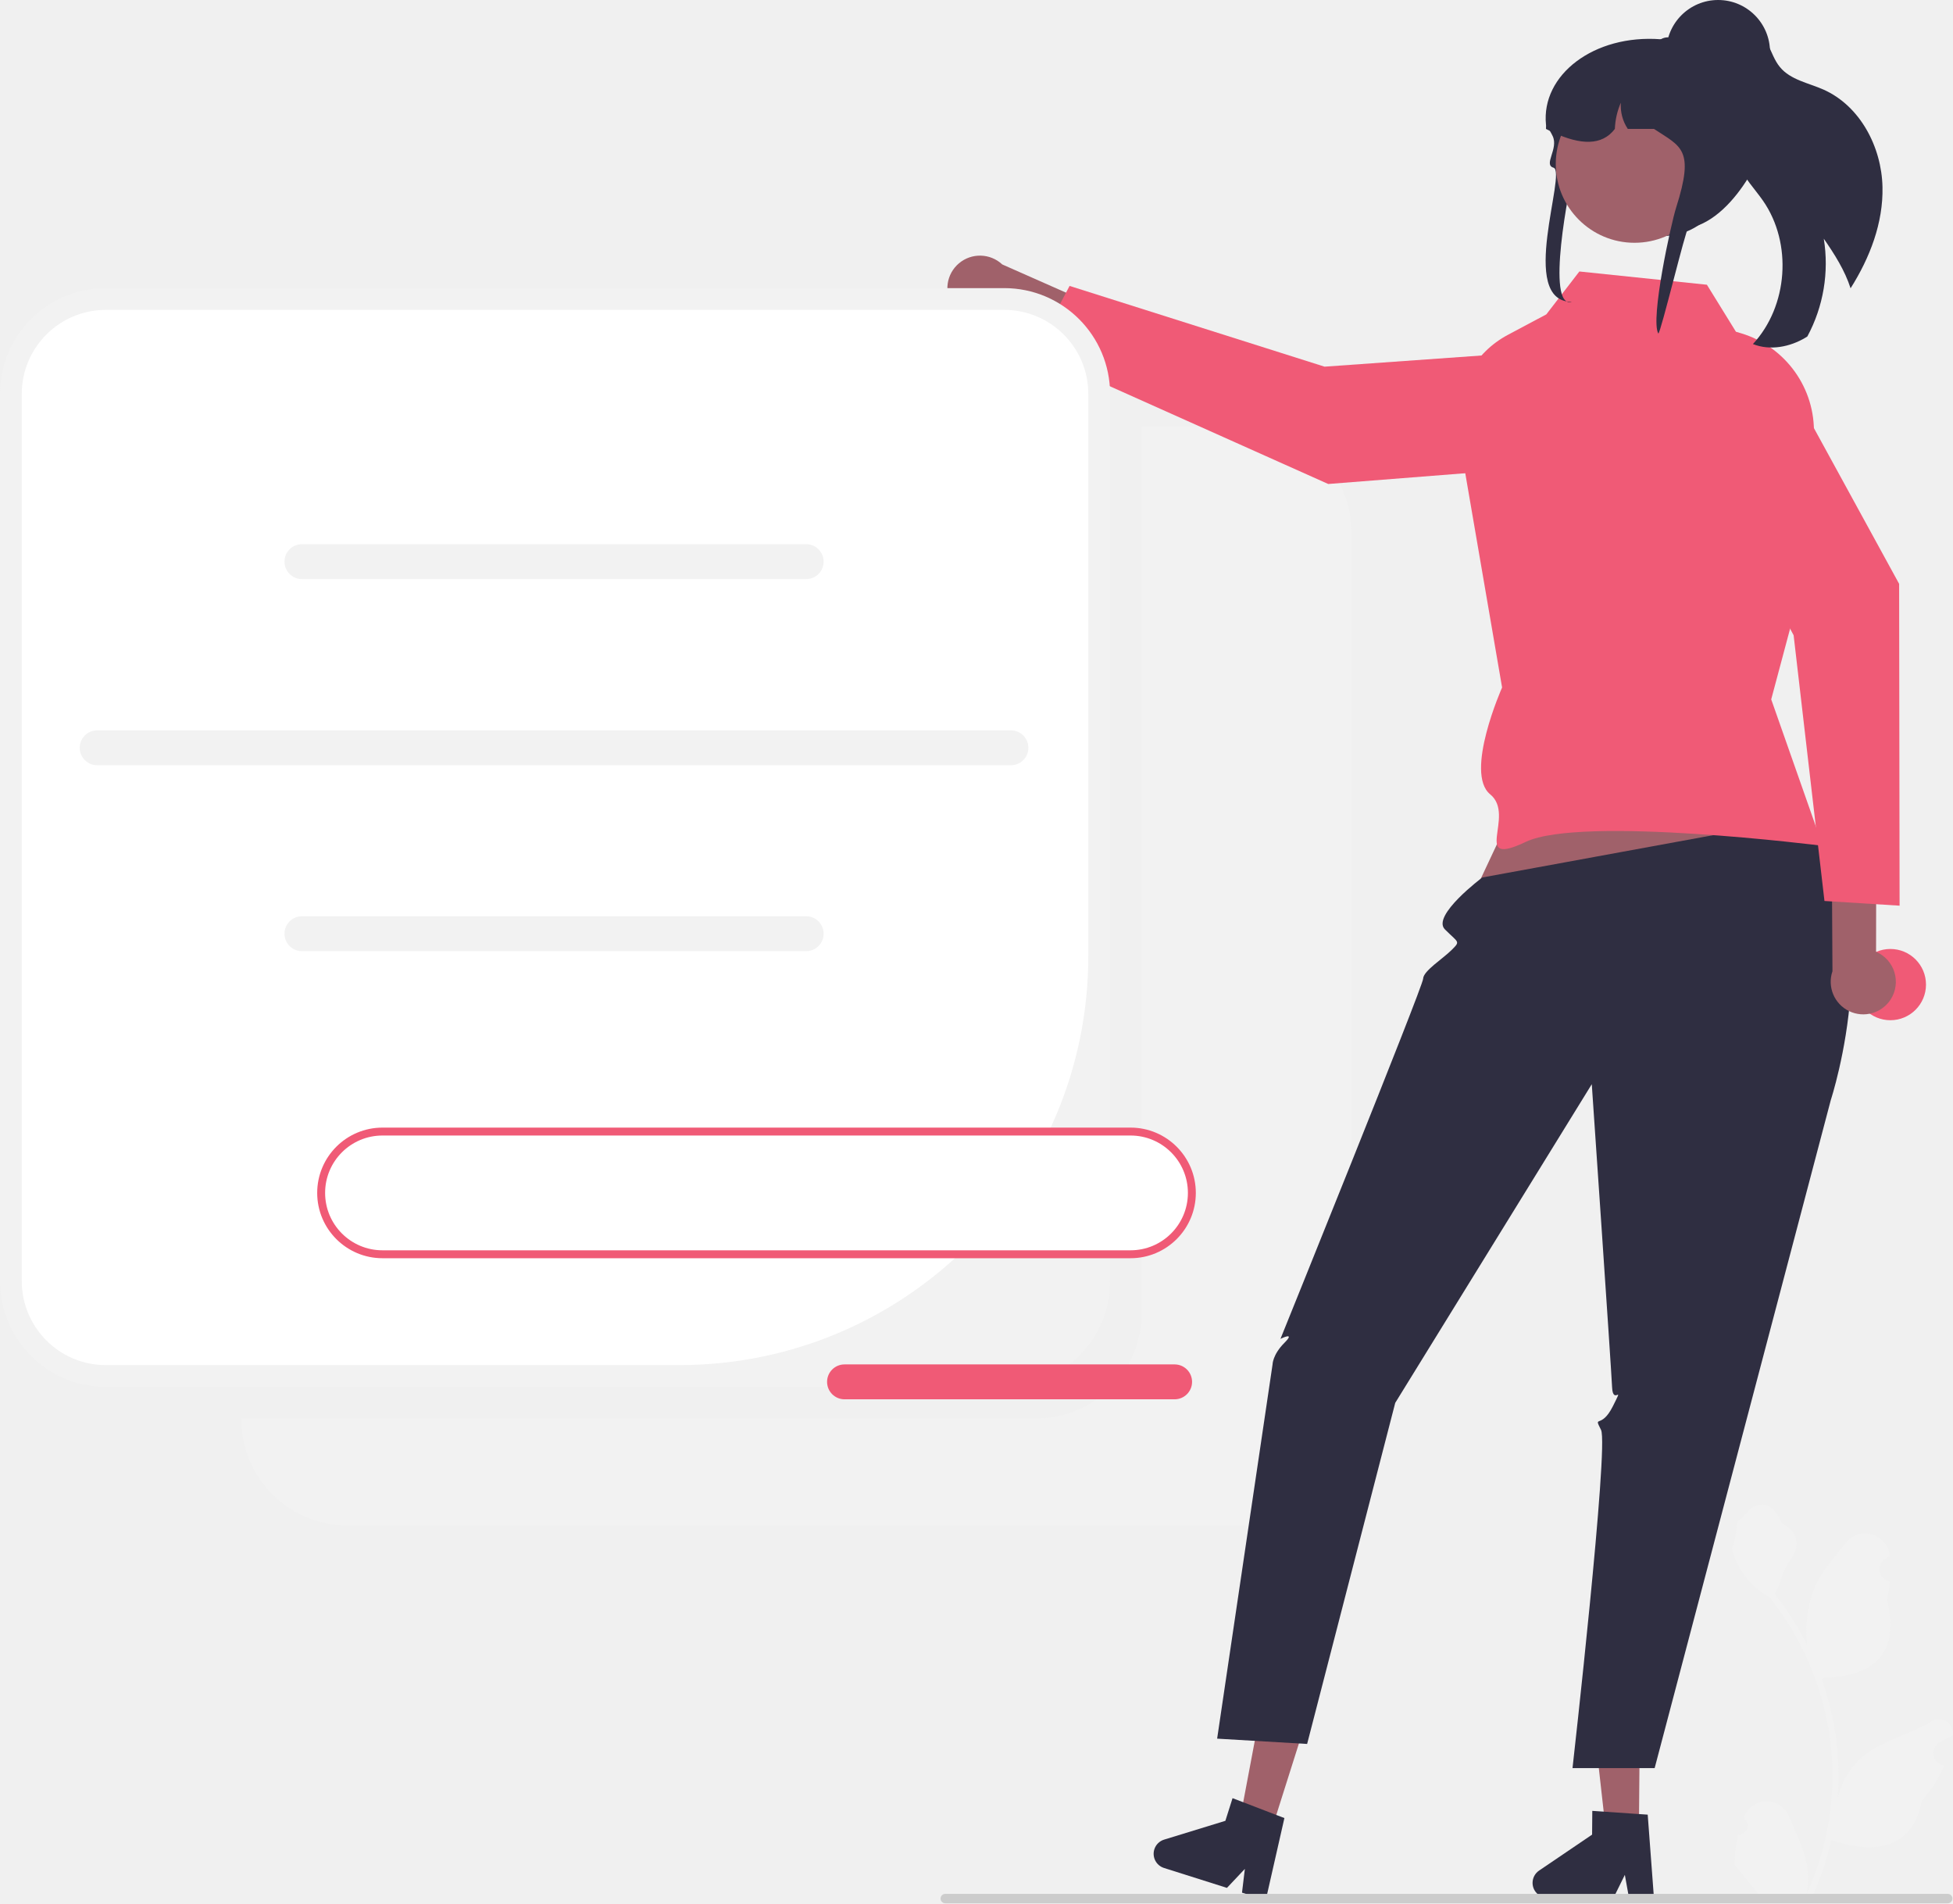
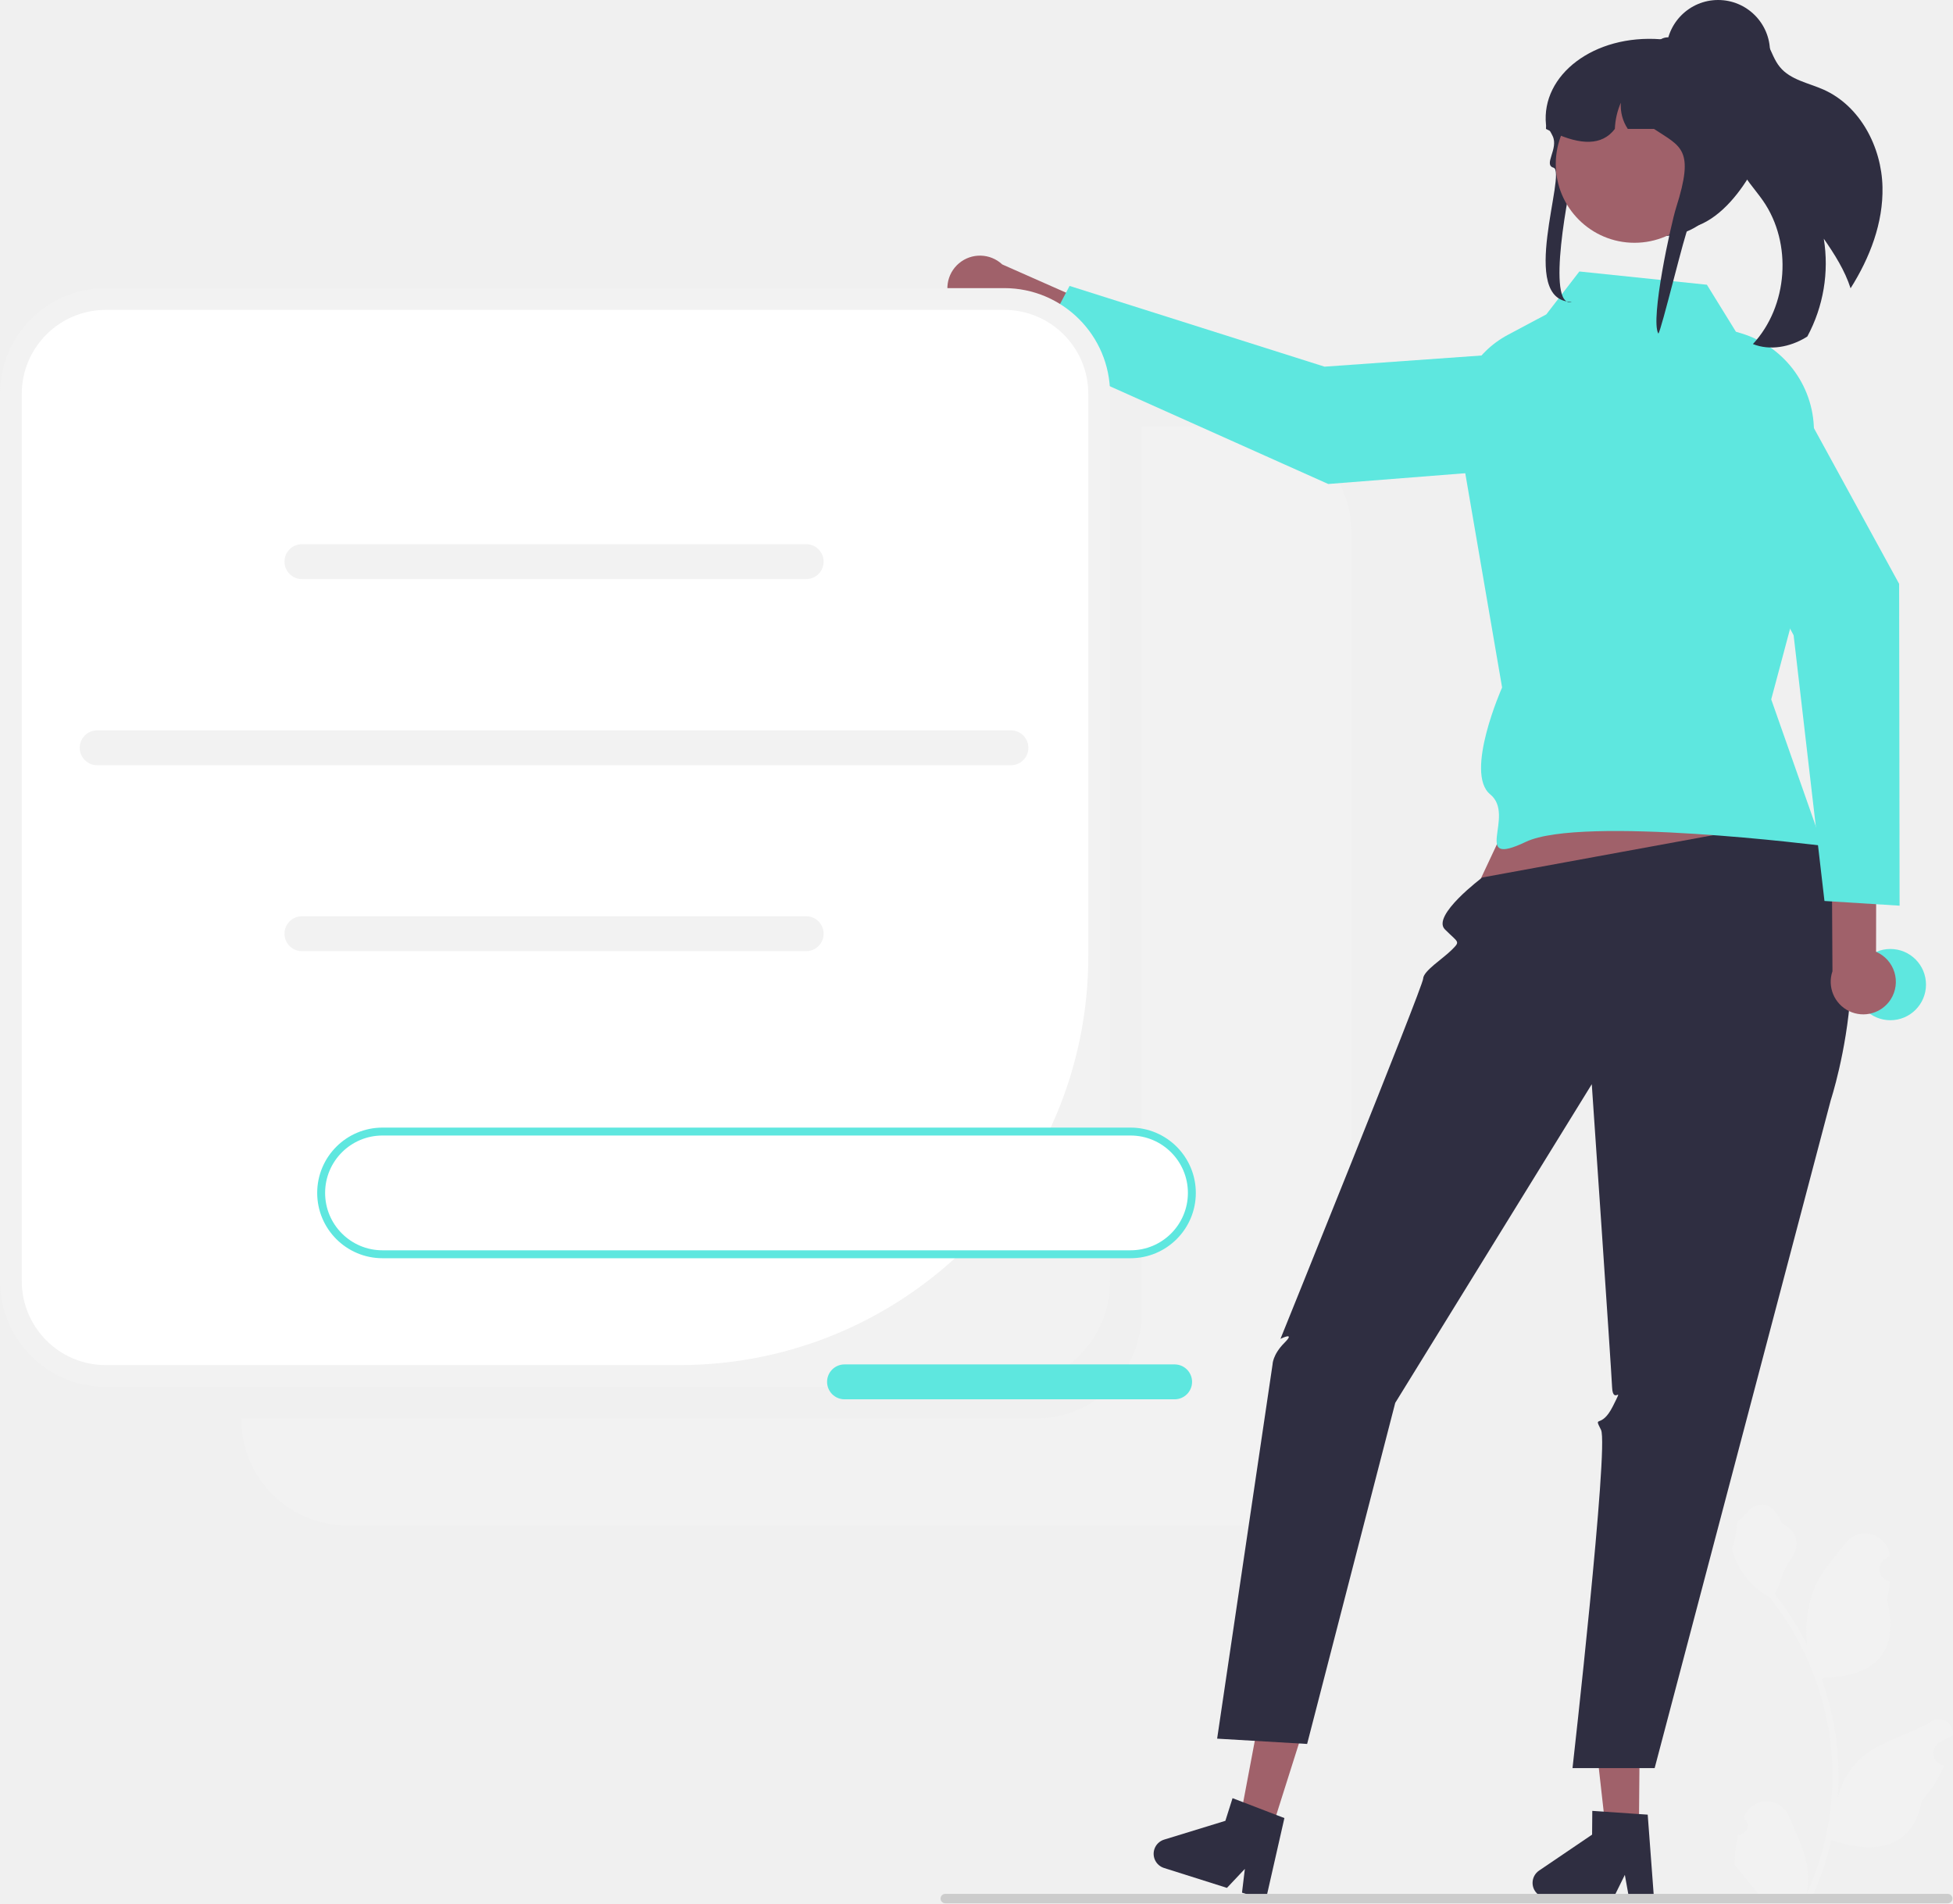
<svg xmlns="http://www.w3.org/2000/svg" data-name="Layer 1" width="493.461" height="480.848" viewBox="0 0 493.461 480.848">
  <path d="M668.007,317.365H641.751V541.211a26.744,26.744,0,0,1-26.744,26.744H414.269v.256a26.744,26.744,0,0,0,26.744,26.744h226.993a26.744,26.744,0,0,0,26.744-26.744V344.109A26.744,26.744,0,0,0,668.007,317.365Z" transform="translate(-353.2694 -209.5759)" fill="#f2f2f2" />
  <path d="M792.472,673.091a2.269,2.269,0,0,0,1.645-3.933l-.155-.618q.031-.074.062-.148a6.094,6.094,0,0,1,11.241.042c1.839,4.428,4.179,8.864,4.756,13.546a18.029,18.029,0,0,1-.316,6.2,72.281,72.281,0,0,0,6.575-30.021,69.764,69.764,0,0,0-.433-7.783q-.358-3.178-.995-6.31a73.119,73.119,0,0,0-14.5-30.99,19.459,19.459,0,0,1-8.093-8.397,14.843,14.843,0,0,1-1.35-4.056c.394.052,1.486-5.949,1.188-6.317.549-.833,1.532-1.247,2.131-2.06,2.982-4.043,7.091-3.337,9.236,2.157,4.582,2.313,4.627,6.148,1.815,9.837-1.789,2.347-2.035,5.522-3.604,8.035.162.207.329.407.491.614a73.591,73.591,0,0,1,7.681,12.169,30.593,30.593,0,0,1,1.826-14.21c1.748-4.217,5.025-7.769,7.91-11.415a6.279,6.279,0,0,1,11.184,3.083q.009.081.017.161-.643.363-1.259.77a3.078,3.078,0,0,0,1.241,5.602l.063.01a30.627,30.627,0,0,1-.807,4.579c3.702,14.316-4.29,19.53-15.701,19.764-.252.129-.497.258-.749.381a75.114,75.114,0,0,1,4.043,19.028,71.243,71.243,0,0,1-.052,11.503l.019-.136a18.826,18.826,0,0,1,6.427-10.87c4.946-4.063,11.933-5.559,17.268-8.824a3.533,3.533,0,0,1,5.411,3.437l-.022.143a20.677,20.677,0,0,0-2.319,1.117q-.643.363-1.259.77a3.078,3.078,0,0,0,1.241,5.602l.063.01c.045.006.084.013.129.019a30.654,30.654,0,0,1-5.639,8.829c-2.315,12.497-12.256,13.683-22.89,10.044h-.006a75.093,75.093,0,0,1-5.044,14.726H792.923c-.065-.2-.123-.407-.181-.607a20.474,20.474,0,0,0,4.986-.297c-1.337-1.641-2.674-3.294-4.011-4.935a1.121,1.121,0,0,1-.084-.097c-.678-.84-1.363-1.673-2.041-2.512l-0-.001a29.99,29.99,0,0,1,.879-7.64Z" transform="translate(-353.2694 -209.5759)" fill="#f2f2f2" />
  <path d="M593.994,286.915a8.246,8.246,0,0,0,12.466,1.526l37.465,16.903,7.223-9.213-44.644-19.75a8.235,8.235,0,0,0-12.509,10.535Z" transform="translate(-353.2694 -209.5759)" fill="#a0616a" />
-   <path d="M754.778,297.455l3.716,21.056a7.155,7.155,0,0,1-6.485,8.376l-63.139,4.965L614.653,298.637l8.864-16.827L687.944,302.212Z" transform="translate(-353.2694 -209.5759)" fill="#f05a76" />
+   <path d="M754.778,297.455l3.716,21.056a7.155,7.155,0,0,1-6.485,8.376l-63.139,4.965L614.653,298.637l8.864-16.827L687.944,302.212Z" transform="translate(-353.2694 -209.5759)" fill="#5ee7df" />
  <rect y="72.789" width="280.481" height="277.59" rx="26.744" fill="#f2f2f2" />
  <path d="M380.014,287.865a21.244,21.244,0,0,0-21.244,21.244V533.211a21.244,21.244,0,0,0,21.244,21.244H524.886A103.364,103.364,0,0,0,628.25,451.091V309.109a21.244,21.244,0,0,0-21.244-21.244Z" transform="translate(-353.2694 -209.5759)" fill="#fff" />
  <path d="M556.965,355.876H429.559a4.408,4.408,0,1,1,0-8.816H556.965a4.408,4.408,0,0,1,0,8.816Z" transform="translate(-353.2694 -209.5759)" fill="#f2f2f2" />
  <path d="M556.965,449.876H429.559a4.408,4.408,0,1,1,0-8.816H556.965a4.408,4.408,0,0,1,0,8.816Z" transform="translate(-353.2694 -209.5759)" fill="#f2f2f2" />
  <path d="M608.702,402.907H377.822a4.408,4.408,0,1,1,0-8.816H608.702a4.408,4.408,0,0,1,0,8.816Z" transform="translate(-353.2694 -209.5759)" fill="#f2f2f2" />
  <polygon points="393.531 180.687 370.531 229.687 459.008 220.726 440.539 173.687 393.531 180.687" fill="#a0616a" />
  <polygon points="414.101 462.32 405.712 462.249 401.999 429.138 414.379 429.243 414.101 462.32" fill="#a0616a" />
  <path d="M740.5,685.235a3.755,3.755,0,0,0,3.718,3.783l16.679.139,2.92-5.918,1.072,5.949,6.293.057-1.589-21.217-2.189-.146-8.931-.616-2.881-.193-.051,6.003-13.398,9.087A3.749,3.749,0,0,0,740.5,685.235Z" transform="translate(-353.2694 -209.5759)" fill="#2f2e41" />
  <polygon points="321.266 462.358 313.268 459.825 319.447 427.085 331.251 430.822 321.266 462.358" fill="#a0616a" />
  <path d="M644.932,676.789a3.755,3.755,0,0,0,2.443,4.709l15.902,5.033,4.53-4.799-.723,6.001,5.999,1.904L677.797,668.89l-2.05-.783-8.356-3.212-2.697-1.031-1.812,5.723-15.477,4.75A3.749,3.749,0,0,0,644.932,676.789Z" transform="translate(-353.2694 -209.5759)" fill="#2f2e41" />
  <path d="M808.248,416.522,727.801,431.263s-12.903,9.652-9.452,13.109,3.987,2.921,1.719,5.189-7.171,5.299-7.219,7.283-36.048,90.984-36.048,90.984,4-2,1,1-3,5.479-3,5.479l-14,94.521,22.737,1.339,22.263-86.173,49.659-80.504s4.927,71.789,5.134,76.564,3.207-1.225.207,4.775-5,2-3,6-7.205,85.435-7.205,85.435h20.753L815.859,487.472S831.695,439.216,808.248,416.522Z" transform="translate(-353.2694 -209.5759)" fill="#2f2e41" />
-   <path d="M784.549,281.51l-32.225-3.348-8.349,10.839-9.726,5.18a24.275,24.275,0,0,0-12.815,22.962l11.366,66.119s-9.601,21.619-3,27-5.104,18.707,9,12,75,1,75,1l-13-37,9.711-36.358,1.069-30.485a25.826,25.826,0,0,0-18.339-25.627l-1.358-.41Z" transform="translate(-353.2694 -209.5759)" fill="#f05a76" />
+   <path d="M784.549,281.51l-32.225-3.348-8.349,10.839-9.726,5.18a24.275,24.275,0,0,0-12.815,22.962l11.366,66.119s-9.601,21.619-3,27-5.104,18.707,9,12,75,1,75,1l-13-37,9.711-36.358,1.069-30.485a25.826,25.826,0,0,0-18.339-25.627l-1.358-.41Z" transform="translate(-353.2694 -209.5759)" fill="#5ee7df" />
  <path d="M828.913,256.806c.211,9.083-3.183,17.878-8.06,25.603-1.449-4.51-4.054-8.614-6.77-12.527a38.995,38.995,0,0,1-4.15,24.696,5.224,5.224,0,0,1-.444.285c-3.975,2.391-9.014,3.359-13.314,1.633,8.884-9.577,10.015-25.444,2.566-36.186-2.109-3.048-4.836-5.744-6.142-9.212-2.062-5.535-.08-11.628,1.171-17.398,1.169-5.37,1.374-11.761-2.229-15.697a3.786,3.786,0,0,1,3.47-1.598c2.221.314,3.838,2.245,4.868,4.233,1.03,1.989,1.709,4.193,3.144,5.91,2.658,3.215,7.184,3.975,10.999,5.669C823.26,236.332,828.692,246.699,828.913,256.806Z" transform="translate(-353.2694 -209.5759)" fill="#2f2e41" />
  <path d="M590.92,689.234a1.186,1.186,0,0,0,1.19,1.19h253.29a1.19,1.19,0,0,0,0-2.38h-253.29A1.187,1.187,0,0,0,590.92,689.234Z" transform="translate(-353.2694 -209.5759)" fill="#ccc" />
-   <circle cx="477.638" cy="248.748" r="9" fill="#f05a76" />
+   <circle cx="477.638" cy="248.748" r="9" fill="#5ee7df" />
  <path d="M751.156,251.613c.528-1.848-3.111,9.446-1.355,9.65,7.997.917,18.974,5.693,24.543,7.921.251-.029.502-.058.745-.095.598-.066,1.18-.16,1.756-.269C789.814,266.366,794.801,246.445,794.801,246.263c0-.896-2.149-25.493-5.535-25.857a24.957,24.957,0,0,0-2.678-.146h-8.402a39.048,39.048,0,0,0-5.274-.765H772.896c-16.915-1.289-30.253,9.021-29.006,21.567.007.015.022.029.029.044.362.539.679,1.048.959,1.536.273.459.502.896.701,1.311,1.542,3.204-2.421,7.235.207,7.987,3.495,1.001-9.192,33.894,4.642,33.894C743.698,287.747,749.699,256.71,751.156,251.613Z" transform="translate(-353.2694 -209.5759)" fill="#2f2e41" />
  <circle cx="412.986" cy="41.443" r="19.894" fill="#a0616a" />
  <path d="M743.89,242.147c.332.175.657.335.989.495.347.167.693.335,1.04.488,6.661,3.022,12.083,3.357,15.374-.983a18.392,18.392,0,0,1,1.512-6.626,10.65,10.65,0,0,0,1.756,6.626h6.624c6.824,4.529,10.328,5.002,5.592,19.87-1.321,4.143-6.571,28.251-4.505,31.826.598-.066,6.955-26.471,7.53-26.58,12.969-2.454,21.209-23.82,20.154-25.028a22.275,22.275,0,0,0-2.309-9.91,22.793,22.793,0,0,0-8.661-9.422,40.166,40.166,0,0,0-6.92-2.599c-.059-.015-.111-.029-.17-.044-.73-.197-1.475-.379-2.22-.532a40.842,40.842,0,0,0-4.662-.706c-.111-.007-.221-.015-.325-.015a3.513,3.513,0,0,0-1.778.488c-.007,0-.007.007-.015.007a3.347,3.347,0,0,0-.989.881,3.386,3.386,0,0,0-.723,2.104H763.808q-.409,0-.819.022a19.78,19.78,0,0,0-19.069,18.596C743.897,241.456,743.89,241.798,743.89,242.147Z" transform="translate(-353.2694 -209.5759)" fill="#2f2e41" />
  <circle cx="434.117" cy="13.106" r="13.106" fill="#2f2e41" />
  <path d="M831.009,462.035a8.246,8.246,0,0,0-3.717-11.996l.065-41.101-11.364-2.813.28,48.817a8.235,8.235,0,0,0,14.736,7.093Z" transform="translate(-353.2694 -209.5759)" fill="#a0616a" />
-   <path d="M774.733,311.053l17.684-12.018a7.155,7.155,0,0,1,10.298,2.483l30.404,55.559.116,81.31-18.982-1.19-7.792-67.129Z" transform="translate(-353.2694 -209.5759)" fill="#f05a76" />
+   <path d="M774.733,311.053l17.684-12.018a7.155,7.155,0,0,1,10.298,2.483l30.404,55.559.116,81.31-18.982-1.19-7.792-67.129Z" transform="translate(-353.2694 -209.5759)" fill="#5ee7df" />
  <path d="M638.915,495.453h-189a15.5,15.5,0,0,0,0,31h189a15.5,15.5,0,1,0,0-31Z" transform="translate(-353.2694 -209.5759)" fill="#fff" />
-   <path d="M638.915,527.453h-189a16.5,16.5,0,0,1,0-33h189a16.5,16.5,0,1,1,0,33Zm-189-31a14.5,14.5,0,0,0,0,29h189a14.5,14.5,0,1,0,0-29Z" transform="translate(-353.2694 -209.5759)" fill="#f05a76" />
-   <path d="M650.06,563.096H566.653a4.408,4.408,0,1,1,0-8.816h83.406a4.408,4.408,0,0,1,0,8.816Z" transform="translate(-353.2694 -209.5759)" fill="#f05a76" />
+   <path d="M638.915,527.453h-189a16.5,16.5,0,0,1,0-33h189a16.5,16.5,0,1,1,0,33Zm-189-31a14.5,14.5,0,0,0,0,29h189a14.5,14.5,0,1,0,0-29Z" transform="translate(-353.2694 -209.5759)" fill="#5ee7df" />
+   <path d="M650.06,563.096H566.653a4.408,4.408,0,1,1,0-8.816h83.406a4.408,4.408,0,0,1,0,8.816Z" transform="translate(-353.2694 -209.5759)" fill="#5ee7df" />
</svg>
